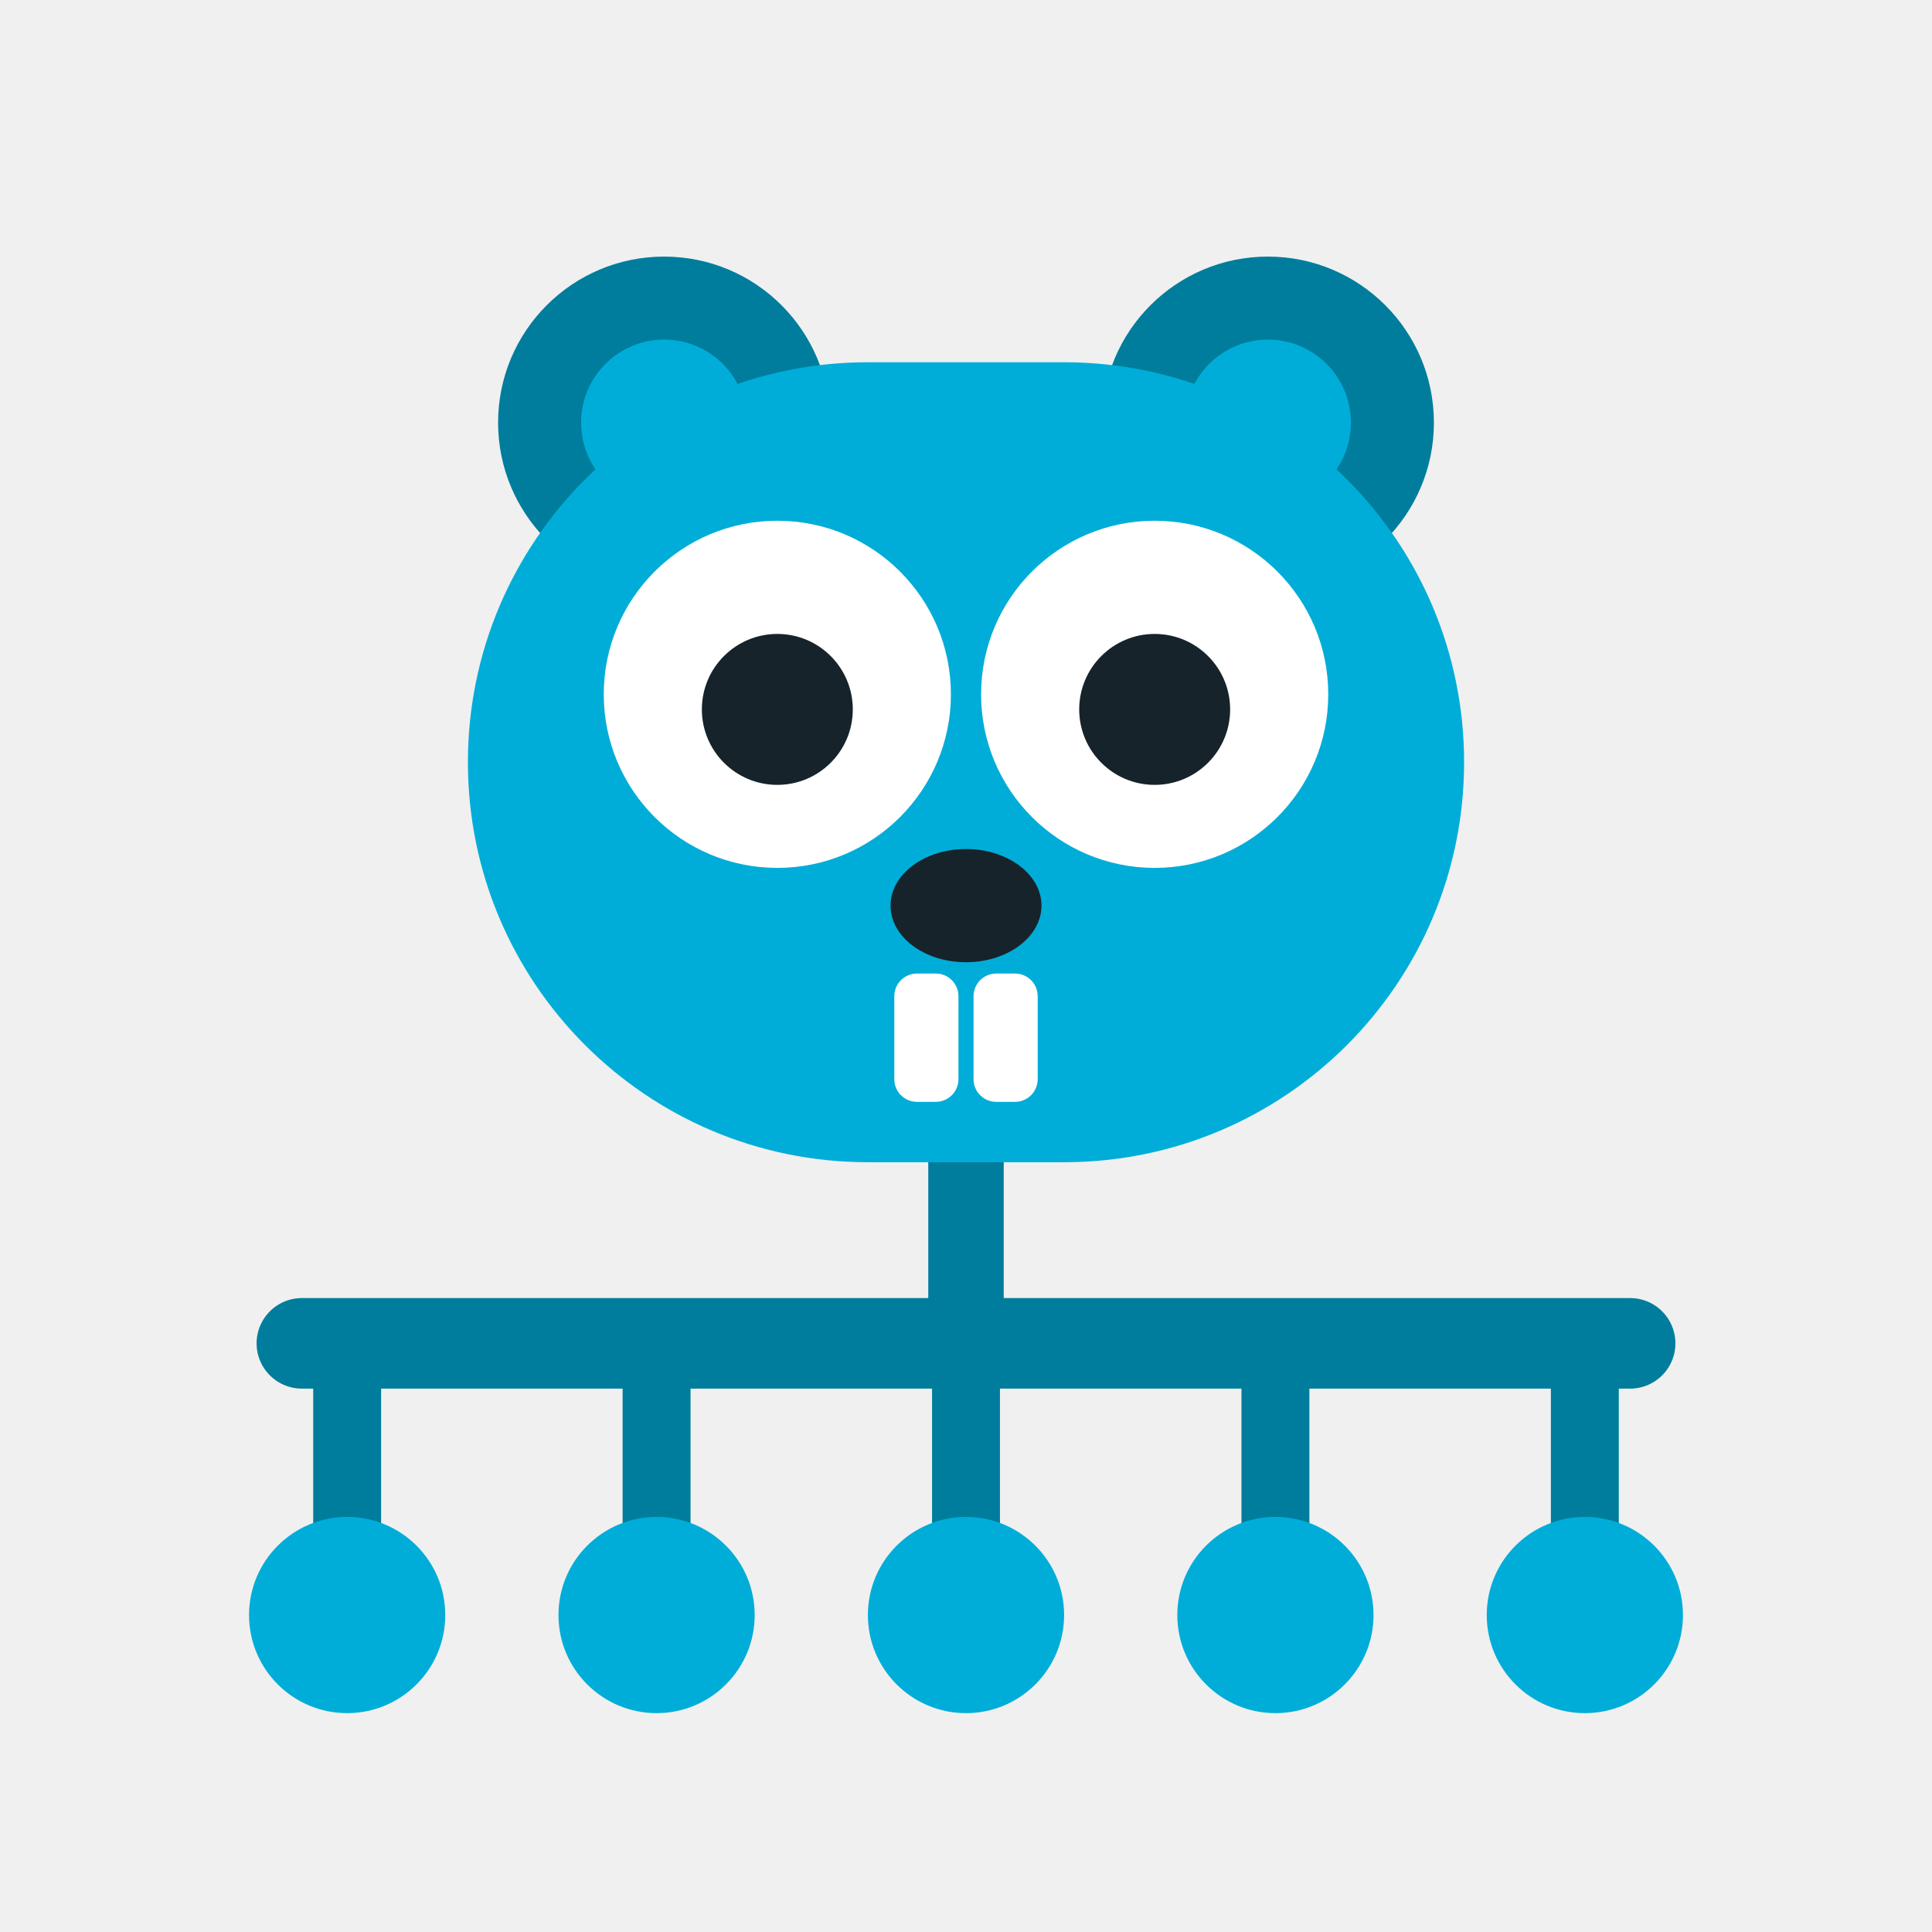
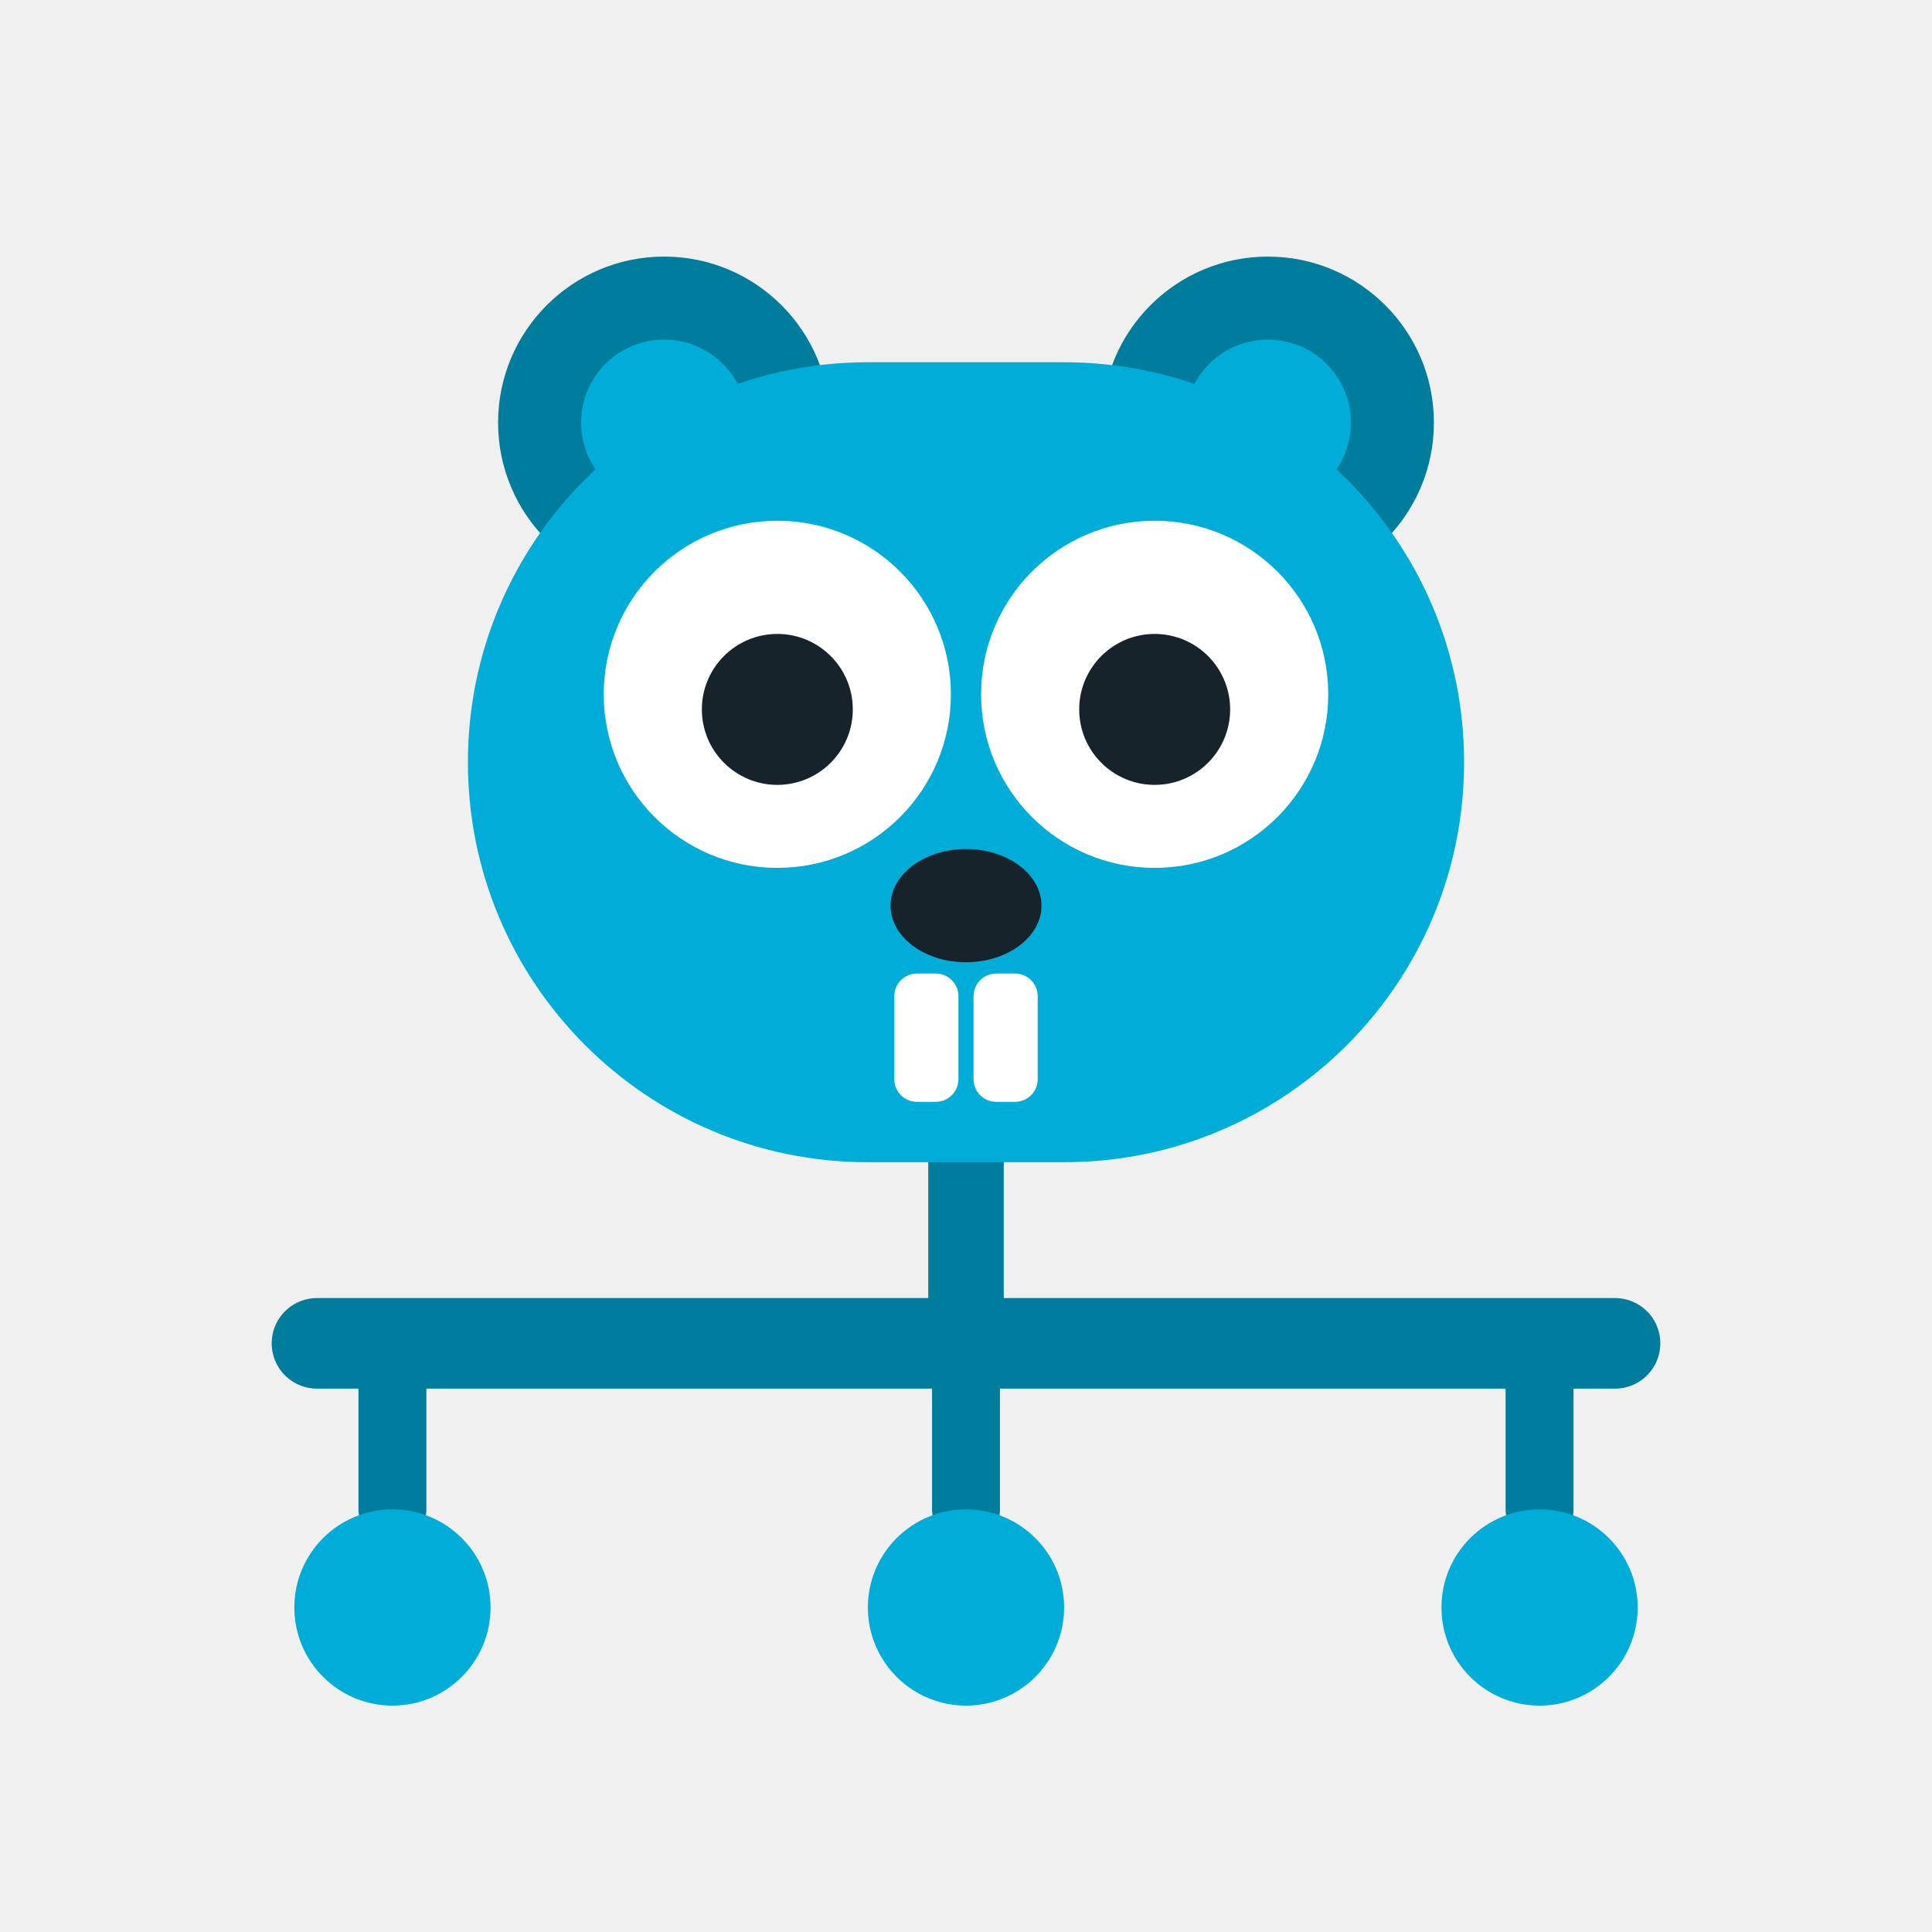
<svg xmlns="http://www.w3.org/2000/svg" viewBox="0 0 256 256" width="256" height="256" role="img" aria-label="uhp-go">
-   <g stroke="#007D9C" stroke-linecap="round" fill="none">
+   <g stroke="#007D9C" fill="none" stroke-linecap="round">
    <path d="M128 150 V172" stroke-width="10" />
-     <path d="M40 178 H216" stroke-width="12" />
+     <path d="M42 178 H214" stroke-width="12" />
    <g stroke-width="9">
-       <path d="M46 182 V202" />
-       <path d="M87 182 V202" />
-       <path d="M128 182 V202" />
-       <path d="M169 182 V202" />
-       <path d="M210 182 V202" />
+       <path d="M52 184 V200" />
+       <path d="M128 184 V200" />
+       <path d="M204 184 V200" />
    </g>
  </g>
  <g fill="#00ADD8">
-     <circle cx="46" cy="214" r="13" />
-     <circle cx="87" cy="214" r="13" />
-     <circle cx="128" cy="214" r="13" />
-     <circle cx="169" cy="214" r="13" />
-     <circle cx="210" cy="214" r="13" />
+     <circle cx="52" cy="213" r="13" />
+     <circle cx="128" cy="213" r="13" />
+     <circle cx="204" cy="213" r="13" />
  </g>
-   <g>
-     <circle cx="88" cy="56" r="22" fill="#007D9C" />
-     <circle cx="168" cy="56" r="22" fill="#007D9C" />
-     <circle cx="88" cy="56" r="11" fill="#00ADD8" />
-     <circle cx="168" cy="56" r="11" fill="#00ADD8" />
-   </g>
+   <circle cx="88" cy="56" r="22" fill="#007D9C" />
+   <circle cx="168" cy="56" r="22" fill="#007D9C" />
+   <circle cx="88" cy="56" r="11" fill="#00ADD8" />
+   <circle cx="168" cy="56" r="11" fill="#00ADD8" />
  <rect x="62" y="48" width="132" height="106" rx="53" fill="#00ADD8" />
  <circle cx="103" cy="92" r="23" fill="#FFFFFF" />
  <circle cx="153" cy="92" r="23" fill="#FFFFFF" />
  <circle cx="103" cy="94" r="10" fill="#16232A" />
  <circle cx="153" cy="94" r="10" fill="#16232A" />
  <ellipse cx="128" cy="120" rx="10" ry="7.5" fill="#16232A" />
  <rect x="118.5" y="129" width="8.5" height="17" rx="3" fill="#FFFFFF" />
  <rect x="129" y="129" width="8.5" height="17" rx="3" fill="#FFFFFF" />
</svg>
